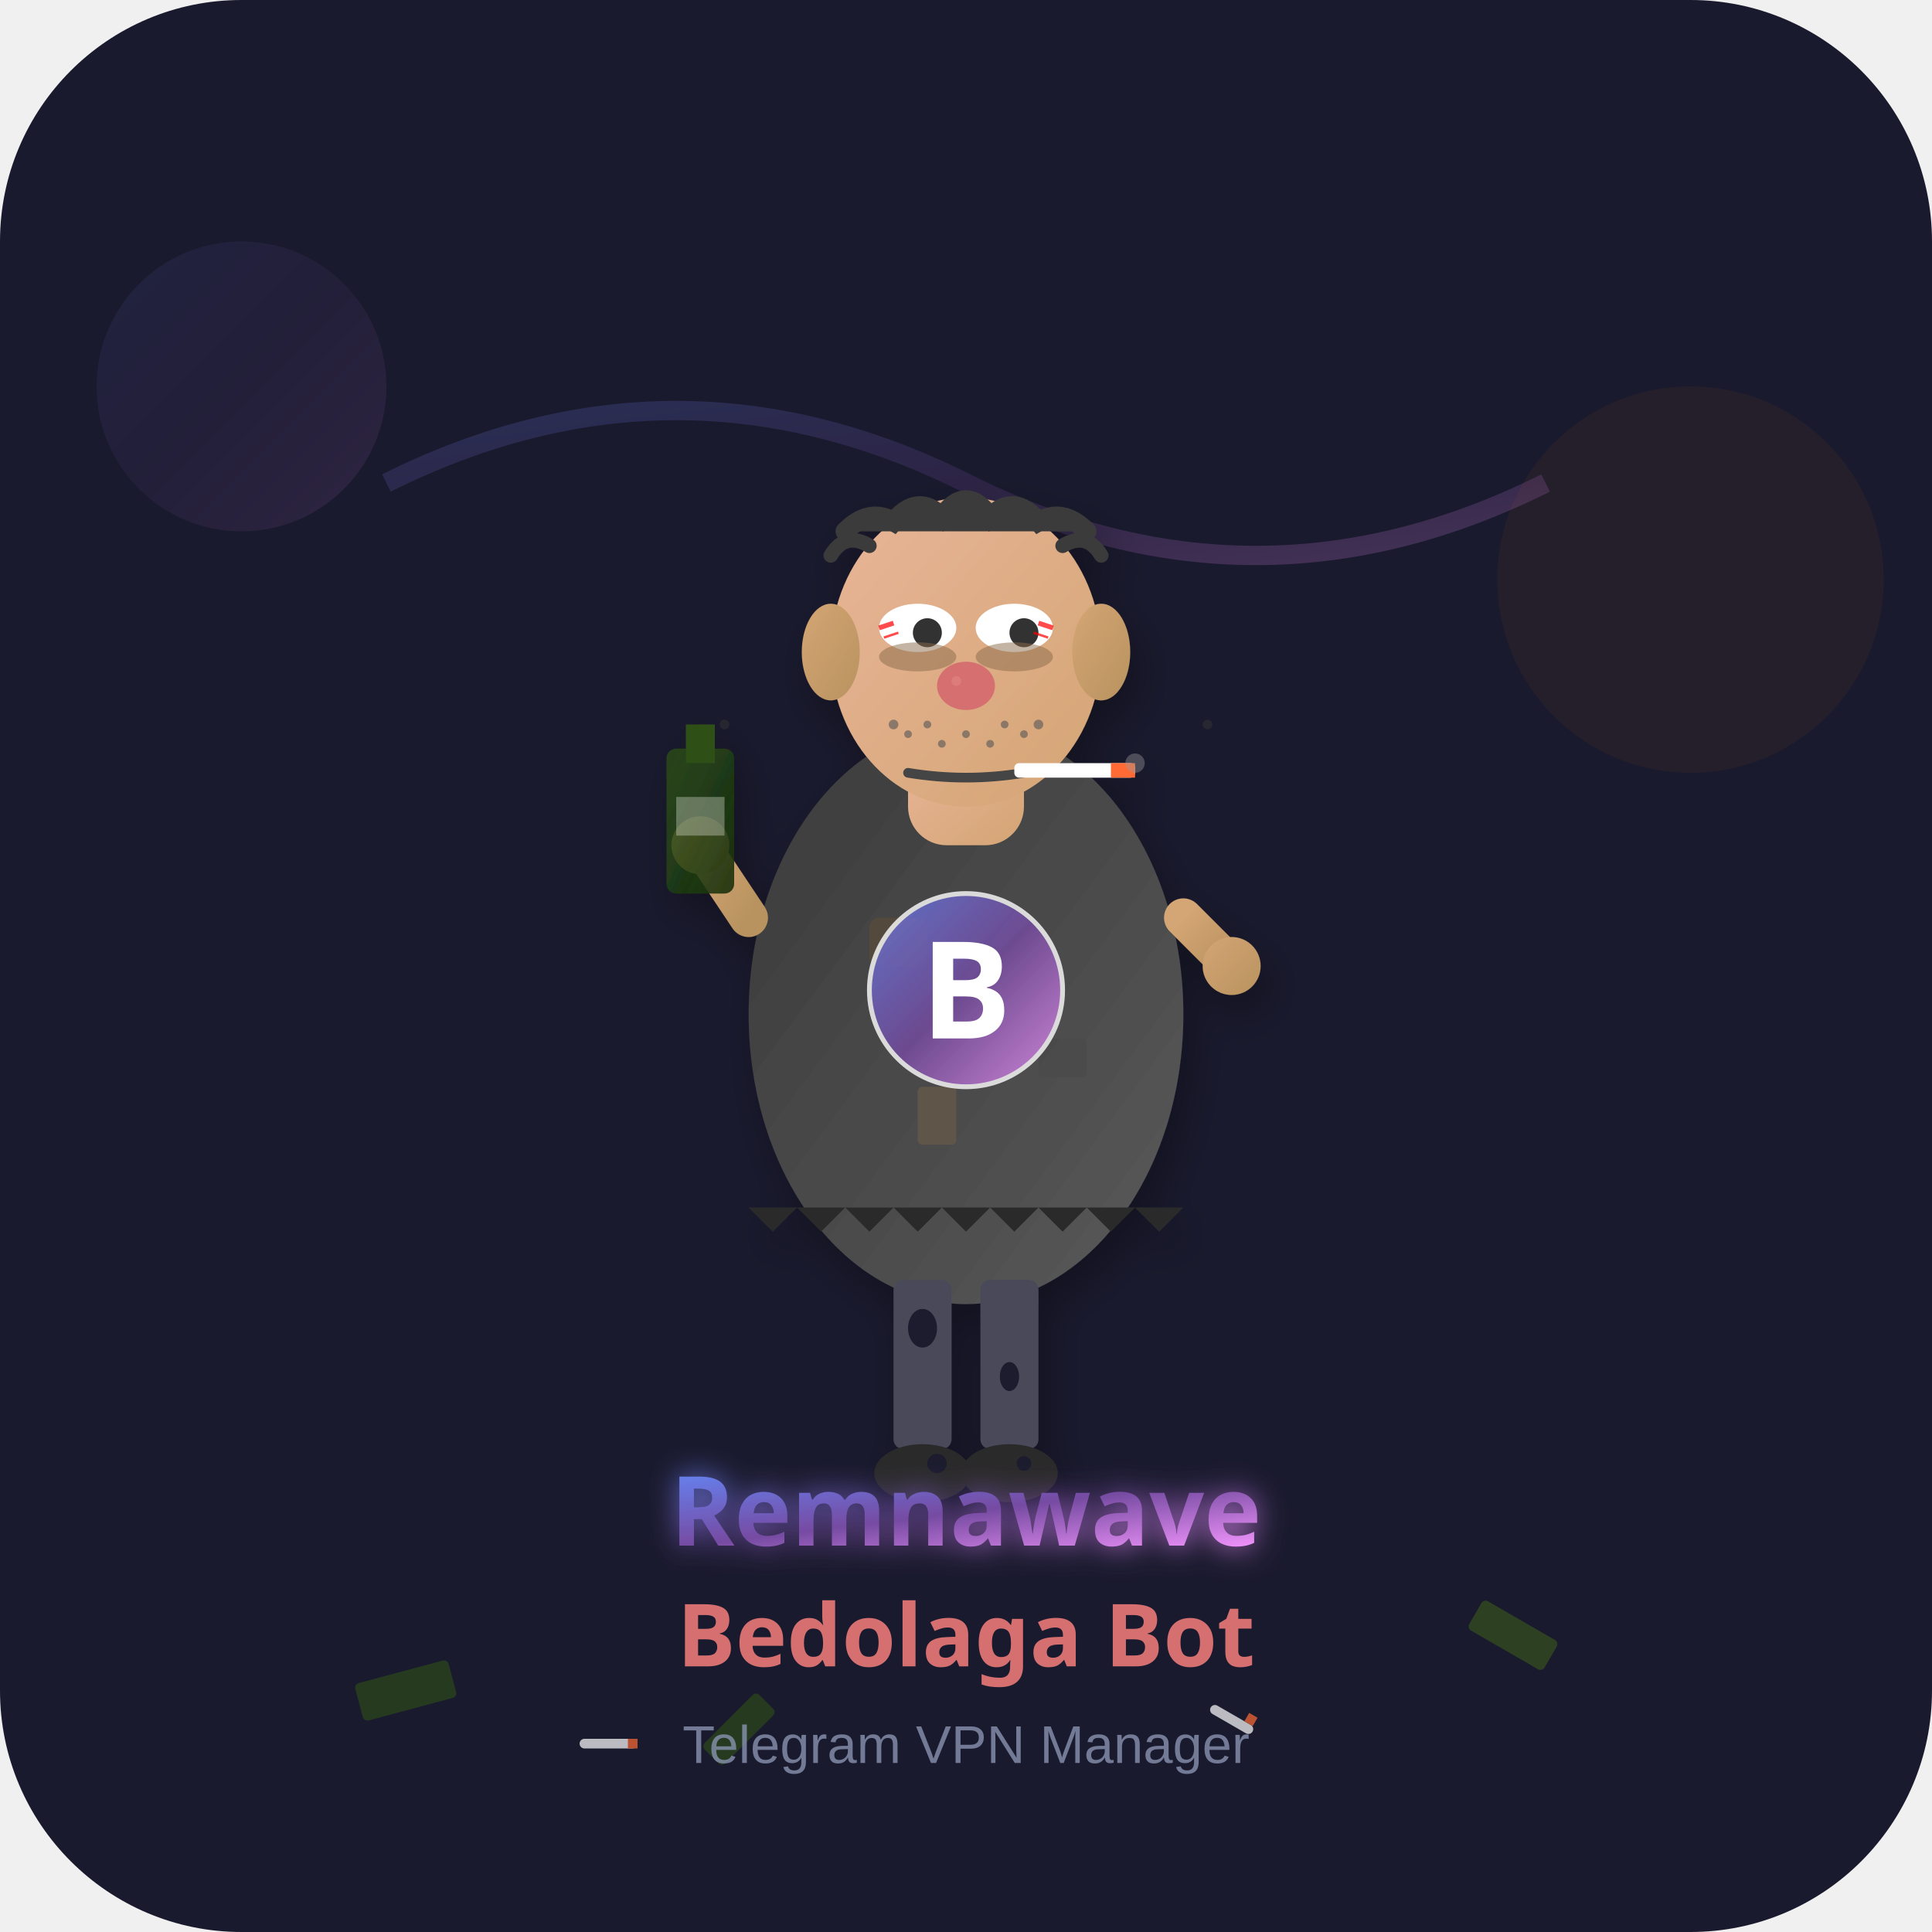
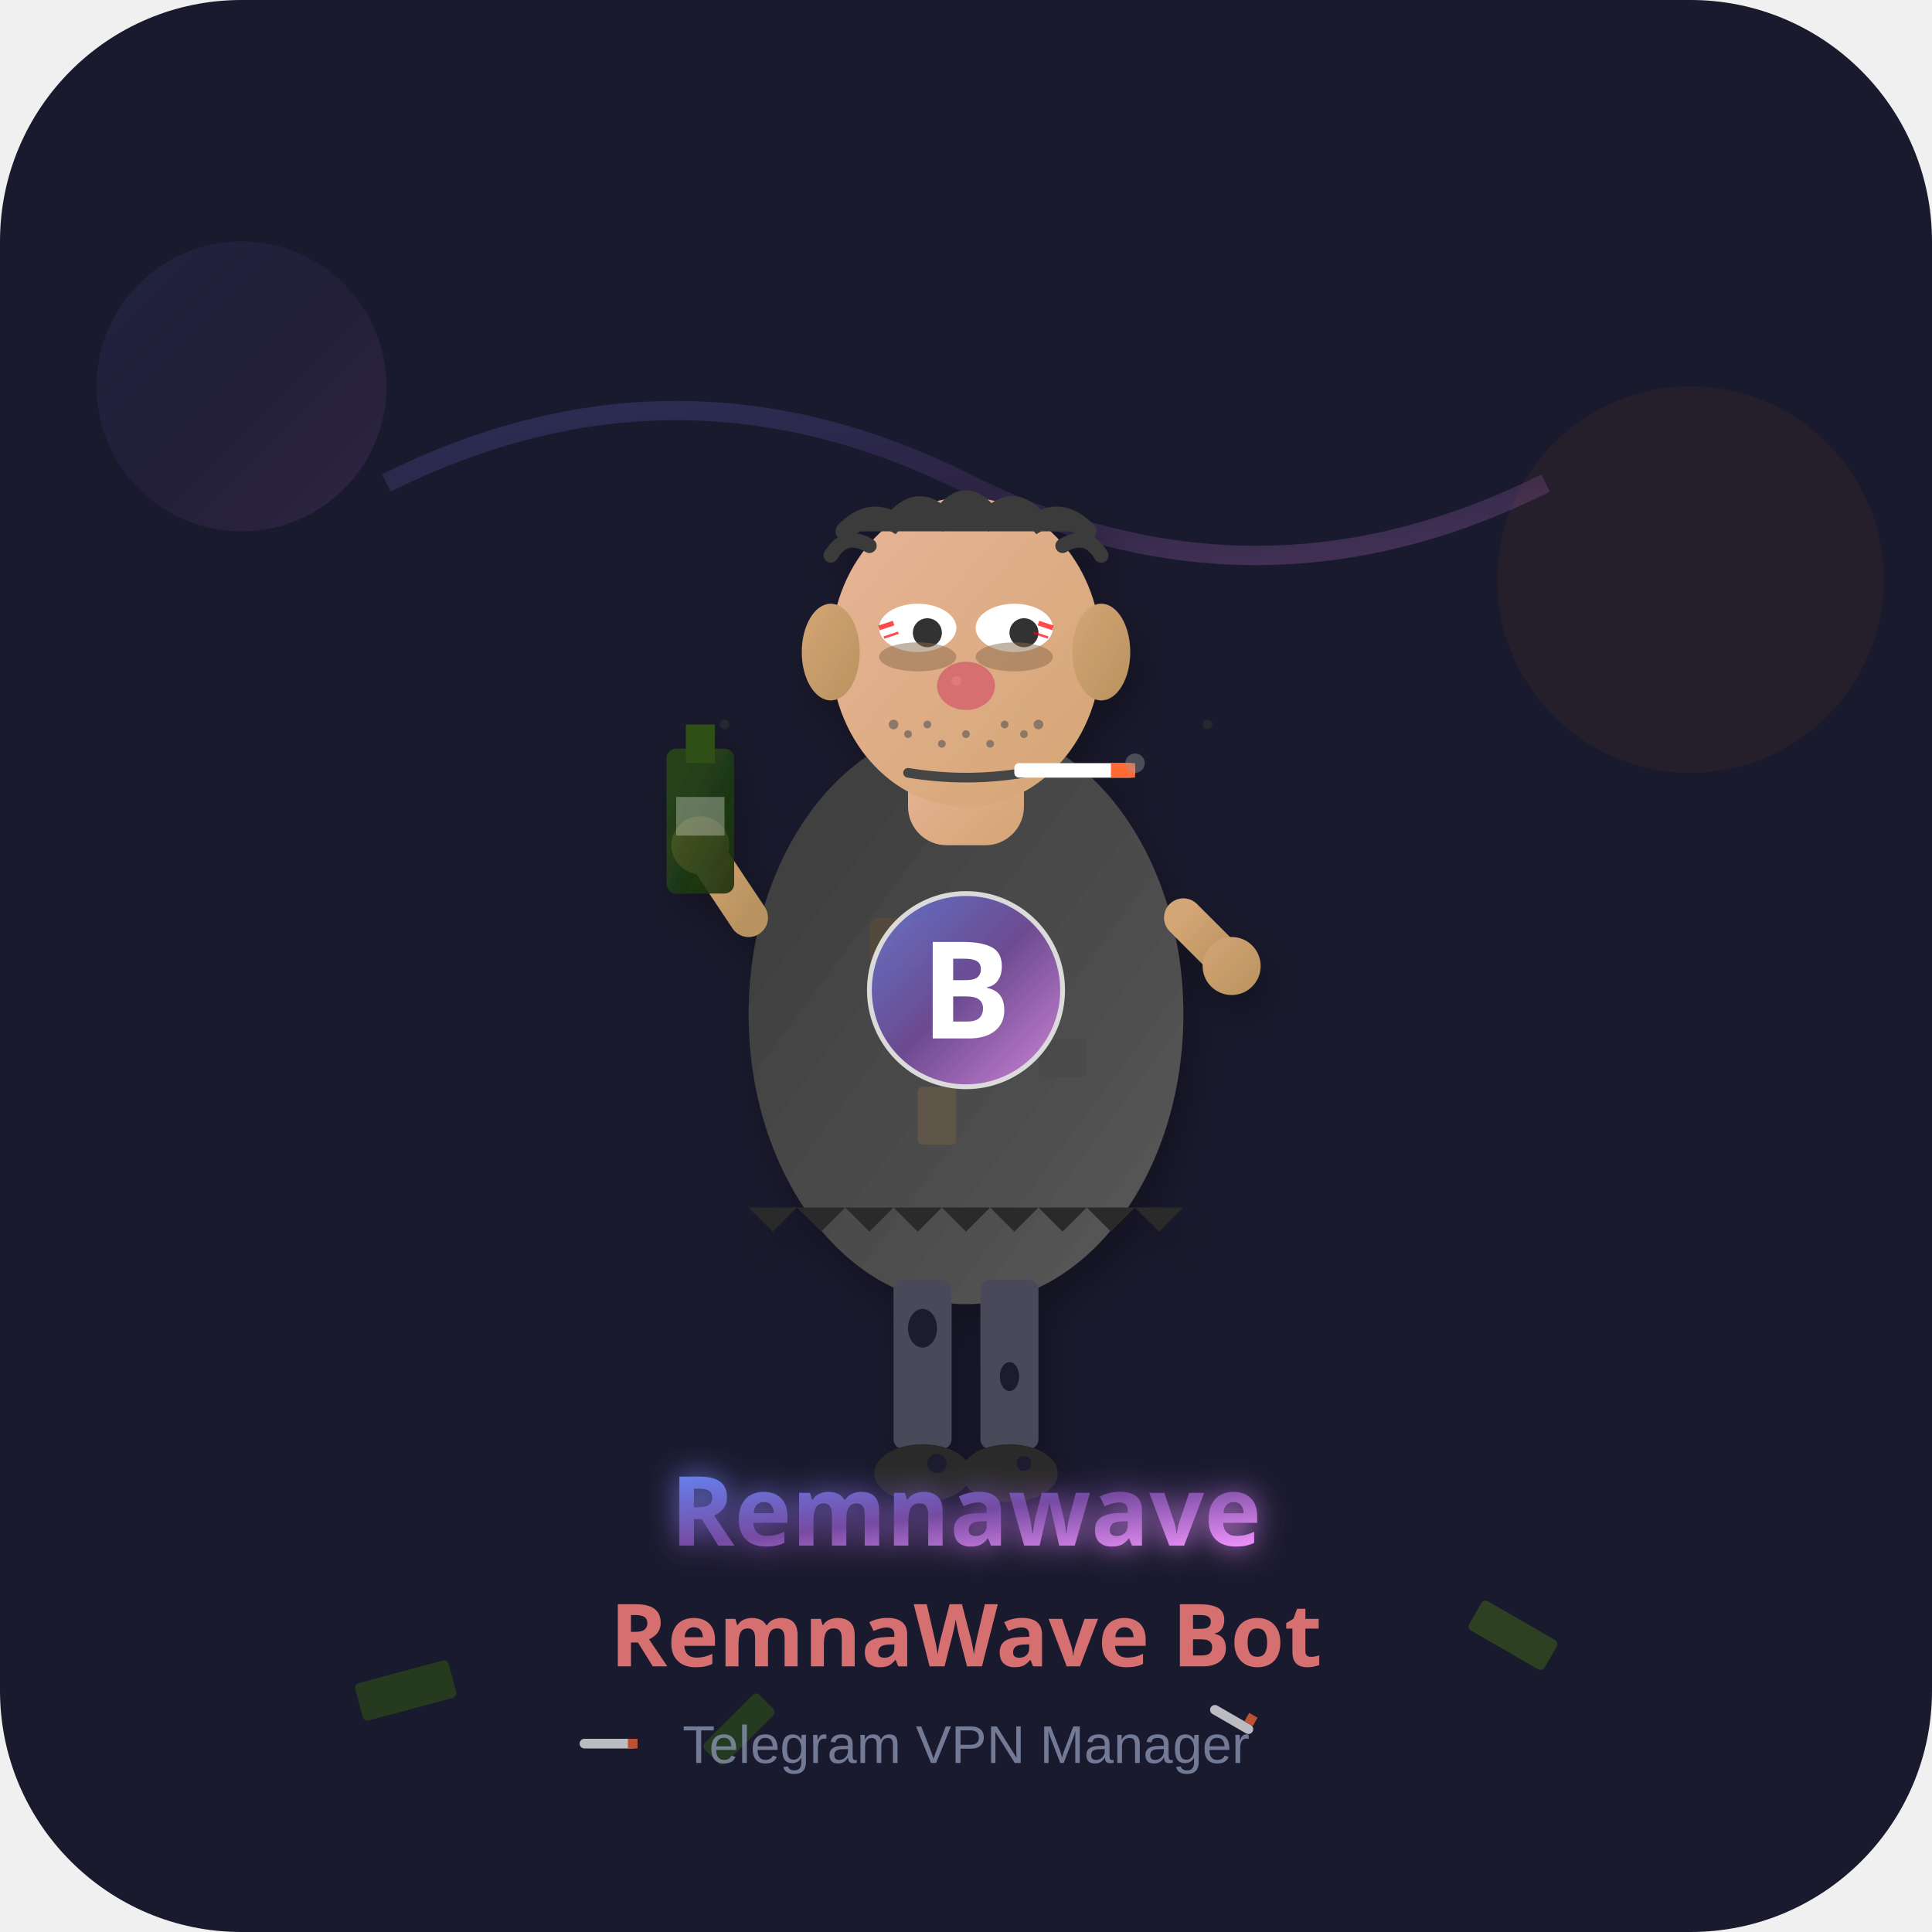
<svg xmlns="http://www.w3.org/2000/svg" viewBox="0 0 400 400">
  <defs>
    <linearGradient id="mainGradient" x1="0%" y1="0%" x2="100%" y2="100%">
      <stop offset="0%" style="stop-color:#667eea;stop-opacity:1" />
      <stop offset="50%" style="stop-color:#764ba2;stop-opacity:1" />
      <stop offset="100%" style="stop-color:#f093fb;stop-opacity:1" />
    </linearGradient>
    <linearGradient id="skinGradient" x1="0%" y1="0%" x2="100%" y2="100%">
      <stop offset="0%" style="stop-color:#d4a574;stop-opacity:1" />
      <stop offset="100%" style="stop-color:#b8935f;stop-opacity:1" />
    </linearGradient>
    <linearGradient id="redSkinGradient" x1="0%" y1="0%" x2="100%" y2="100%">
      <stop offset="0%" style="stop-color:#e8b598;stop-opacity:1" />
      <stop offset="100%" style="stop-color:#d4a574;stop-opacity:1" />
    </linearGradient>
    <linearGradient id="clothesGradient" x1="0%" y1="0%" x2="100%" y2="100%">
      <stop offset="0%" style="stop-color:#3a3a3a;stop-opacity:1" />
      <stop offset="100%" style="stop-color:#595959;stop-opacity:1" />
    </linearGradient>
    <linearGradient id="bottleGradient" x1="0%" y1="0%" x2="100%" y2="100%">
      <stop offset="0%" style="stop-color:#2d5016;stop-opacity:0.8" />
      <stop offset="100%" style="stop-color:#1a2f0d;stop-opacity:0.9" />
    </linearGradient>
    <filter id="glow" x="-50%" y="-50%" width="200%" height="200%">
      <feGaussianBlur stdDeviation="3" result="coloredBlur" />
      <feMerge>
        <feMergeNode in="coloredBlur" />
        <feMergeNode in="SourceGraphic" />
      </feMerge>
    </filter>
    <filter id="dropshadow" x="-50%" y="-50%" width="200%" height="200%">
      <feGaussianBlur in="SourceAlpha" stdDeviation="4" />
      <feOffset dx="2" dy="4" result="offset" />
      <feComponentTransfer>
        <feFuncA type="linear" slope="0.3" />
      </feComponentTransfer>
      <feMerge>
        <feMergeNode />
        <feMergeNode in="SourceGraphic" />
      </feMerge>
    </filter>
  </defs>
  <rect width="400" height="400" fill="#1a1a2e" rx="50" />
  <circle cx="50" cy="80" r="30" fill="url(#mainGradient)" opacity="0.1" />
  <circle cx="350" cy="120" r="40" fill="#8B4513" opacity="0.1" />
  <g transform="translate(200,200)" opacity="0.2">
    <path d="M-120,-100 Q-60,-130 0,-100 Q60,-70 120,-100" stroke="url(#mainGradient)" stroke-width="4" fill="none">
      <animate attributeName="d" values="M-120,-100 Q-60,-130 0,-100 Q60,-70 120,-100;M-120,-100 Q-60,-70 0,-100 Q60,-130 120,-100;M-120,-100 Q-60,-130 0,-100 Q60,-70 120,-100" dur="4s" repeatCount="indefinite" />
    </path>
  </g>
  <g transform="translate(200,180)" filter="url(#dropshadow)">
    <ellipse cx="0" cy="30" rx="45" ry="60" fill="url(#clothesGradient)" />
    <path d="M-45,70 L-40,75 L-35,70 L-30,75 L-25,70 L-20,75 L-15,70 L-10,75 L-5,70 L0,75 L5,70 L10,75 L15,70 L20,75 L25,70 L30,75 L35,70 L40,75 L45,70" stroke="none" fill="#2a2a2a" />
    <rect x="-20" y="10" width="12" height="10" fill="#5a4a3a" opacity="0.7" rx="2" />
    <rect x="15" y="35" width="10" height="8" fill="#4a4a4a" opacity="0.8" rx="1" />
    <rect x="-10" y="45" width="8" height="12" fill="#6a5a4a" opacity="0.6" rx="1" />
    <rect x="-12" y="-25" width="24" height="20" fill="url(#redSkinGradient)" rx="8" />
    <ellipse cx="0" cy="-45" rx="28" ry="32" fill="url(#redSkinGradient)" />
    <path d="M-25,-70 Q-20,-75 -15,-72 Q-10,-78 -5,-73 Q0,-80 5,-73 Q10,-78 15,-72 Q20,-75 25,-70" stroke="#3a3a3a" stroke-width="4" fill="#3a3a3a" stroke-linecap="round" />
    <path d="M-28,-65 Q-25,-70 -20,-67" stroke="#3a3a3a" stroke-width="3" fill="none" stroke-linecap="round" />
    <path d="M28,-65 Q25,-70 20,-67" stroke="#3a3a3a" stroke-width="3" fill="none" stroke-linecap="round" />
    <ellipse cx="-28" cy="-45" rx="6" ry="10" fill="url(#skinGradient)" />
    <ellipse cx="28" cy="-45" rx="6" ry="10" fill="url(#skinGradient)" />
    <ellipse cx="-10" cy="-50" rx="8" ry="5" fill="white" />
    <ellipse cx="10" cy="-50" rx="8" ry="5" fill="white" />
    <g id="eyes">
      <circle cx="-8" cy="-49" r="3" fill="#333">
        <animate attributeName="cx" values="-8;-10;-8" dur="3s" repeatCount="indefinite" />
      </circle>
      <circle cx="12" cy="-49" r="3" fill="#333">
        <animate attributeName="cx" values="12;10;12" dur="3s" repeatCount="indefinite" />
      </circle>
    </g>
    <path d="M-18,-50 L-15,-51" stroke="red" stroke-width="1" opacity="0.7" />
    <path d="M-17,-48 L-14,-49" stroke="red" stroke-width="0.5" opacity="0.7" />
    <path d="M18,-50 L15,-51" stroke="red" stroke-width="1" opacity="0.7" />
    <path d="M17,-48 L14,-49" stroke="red" stroke-width="0.5" opacity="0.7" />
    <ellipse cx="-10" cy="-44" rx="8" ry="3" fill="#8a6a4a" opacity="0.5" />
    <ellipse cx="10" cy="-44" rx="8" ry="3" fill="#8a6a4a" opacity="0.5" />
    <ellipse cx="0" cy="-38" rx="6" ry="5" fill="#d67070" />
    <circle cx="-2" cy="-39" r="1" fill="#e08080" opacity="0.8" />
    <g opacity="0.6">
      <circle cx="-15" cy="-30" r="1" fill="#555" />
      <circle cx="-12" cy="-28" r="0.8" fill="#555" />
      <circle cx="-8" cy="-30" r="0.8" fill="#555" />
      <circle cx="15" cy="-30" r="1" fill="#555" />
      <circle cx="12" cy="-28" r="0.8" fill="#555" />
      <circle cx="8" cy="-30" r="0.8" fill="#555" />
      <circle cx="0" cy="-28" r="0.8" fill="#555" />
      <circle cx="-5" cy="-26" r="0.8" fill="#555" />
      <circle cx="5" cy="-26" r="0.8" fill="#555" />
    </g>
    <g id="mouth-group">
      <path d="M-12,-20 Q0,-18 12,-20" stroke="#444" stroke-width="2" fill="none" stroke-linecap="round" />
      <g id="cigarette">
        <rect x="10" y="-22" width="25" height="3" fill="white" rx="1">
          <animate attributeName="opacity" values="0;0;0;1;1;1;0;0;0" dur="8s" repeatCount="indefinite" />
        </rect>
        <rect x="30" y="-22" width="5" height="3" fill="#ff6b35">
          <animate attributeName="opacity" values="0;0;0;1;1;1;0;0;0" dur="8s" repeatCount="indefinite" />
        </rect>
        <g opacity="0.4">
          <circle cx="35" cy="-22" r="2" fill="#999">
            <animate attributeName="opacity" values="0;0;0;0.6;0.3;0;0;0;0" dur="8s" repeatCount="indefinite" />
            <animate attributeName="cy" values="-22;-22;-22;-28;-35;-40;-22;-22;-22" dur="8s" repeatCount="indefinite" />
            <animate attributeName="r" values="2;2;2;4;6;8;2;2;2" dur="8s" repeatCount="indefinite" />
          </circle>
        </g>
      </g>
    </g>
    <g id="left-arm">
      <line x1="-45" y1="10" x2="-55" y2="-5" stroke="url(#skinGradient)" stroke-width="8" stroke-linecap="round">
        <animate attributeName="x2" values="-55;-50;-55" dur="8s" repeatCount="indefinite" />
        <animate attributeName="y2" values="-5;-20;-5" dur="8s" repeatCount="indefinite" />
      </line>
      <circle cx="-55" cy="-5" r="6" fill="url(#skinGradient)">
        <animate attributeName="cx" values="-55;-50;-55" dur="8s" repeatCount="indefinite" />
        <animate attributeName="cy" values="-5;-20;-5" dur="8s" repeatCount="indefinite" />
      </circle>
      <g id="bottle">
        <rect x="-62" y="-25" width="14" height="30" fill="url(#bottleGradient)" rx="2">
          <animate attributeName="x" values="-62;-57;-62" dur="8s" repeatCount="indefinite" />
          <animate attributeName="y" values="-25;-40;-25" dur="8s" repeatCount="indefinite" />
          <animate attributeName="transform" values="rotate(0 -55 -10);rotate(-30 -50 -25);rotate(0 -55 -10)" dur="8s" repeatCount="indefinite" />
        </rect>
        <rect x="-58" y="-30" width="6" height="8" fill="#2d5016">
          <animate attributeName="x" values="-58;-53;-58" dur="8s" repeatCount="indefinite" />
          <animate attributeName="y" values="-30;-45;-30" dur="8s" repeatCount="indefinite" />
        </rect>
        <rect x="-60" y="-15" width="10" height="8" fill="white" opacity="0.3">
          <animate attributeName="x" values="-60;-55;-60" dur="8s" repeatCount="indefinite" />
          <animate attributeName="y" values="-15;-30;-15" dur="8s" repeatCount="indefinite" />
        </rect>
      </g>
    </g>
    <g id="right-arm">
      <line x1="45" y1="10" x2="55" y2="20" stroke="url(#skinGradient)" stroke-width="8" stroke-linecap="round">
        <animate attributeName="x2" values="55;57;55;53;55" dur="2s" repeatCount="indefinite" />
      </line>
      <circle cx="55" cy="20" r="6" fill="url(#skinGradient)">
        <animate attributeName="cx" values="55;57;55;53;55" dur="2s" repeatCount="indefinite" />
      </circle>
    </g>
    <rect x="-15" y="85" width="12" height="35" fill="#4a4a5a" rx="2" />
    <rect x="3" y="85" width="12" height="35" fill="#4a4a5a" rx="2" />
    <ellipse cx="-9" cy="95" rx="3" ry="4" fill="#1a1a2e" />
    <ellipse cx="9" cy="105" rx="2" ry="3" fill="#1a1a2e" />
    <ellipse cx="-9" cy="125" rx="10" ry="6" fill="#2a2a2a" />
    <ellipse cx="9" cy="125" rx="10" ry="6" fill="#2a2a2a" />
    <circle cx="-6" cy="123" r="2" fill="#1a1a2e" />
    <circle cx="12" cy="123" r="1.5" fill="#1a1a2e" />
    <circle cx="0" cy="25" r="20" fill="url(#mainGradient)" opacity="0.8" stroke="white" stroke-width="1" />
    <text x="0" y="35" font-family="Arial Black, sans-serif" font-size="28" font-weight="bold" text-anchor="middle" fill="white">
      B
    </text>
  </g>
  <g opacity="0.6">
    <rect x="80" y="340" width="8" height="20" fill="#2d5016" rx="1" transform="rotate(75 84 350)" />
    <rect x="310" y="330" width="7" height="18" fill="#3a5a1a" rx="1" transform="rotate(-60 313 339)" />
    <rect x="150" y="350" width="6" height="16" fill="#2d5016" rx="1" transform="rotate(45 153 358)" />
  </g>
  <g opacity="0.7">
    <rect x="120" y="360" width="12" height="2" fill="white" rx="1" />
    <rect x="130" y="360" width="2" height="2" fill="#ff6b35" />
    <rect x="250" y="355" width="10" height="2" fill="white" rx="1" transform="rotate(30 255 356)" />
    <rect x="258" y="355" width="2" height="2" fill="#ff6b35" transform="rotate(30 259 356)" />
  </g>
  <text x="200" y="320" font-family="Arial Black, sans-serif" font-size="20" font-weight="bold" text-anchor="middle" fill="url(#mainGradient)" filter="url(#glow)">
    Remnawave
  </text>
  <text x="200" y="345" font-family="Arial Black, sans-serif" font-size="18" font-weight="bold" text-anchor="middle" fill="#d67070">
-     Bedolaga Bot
+     RemnaWave Bot
  </text>
  <text x="200" y="365" font-family="Arial, sans-serif" font-size="11" text-anchor="middle" fill="#8892b0" opacity="0.8">
    Telegram VPN Manager
  </text>
  <g opacity="0.5">
    <circle cx="150" cy="150" r="1" fill="#333">
      <animateTransform attributeName="transform" type="rotate" values="0 200 180;360 200 180" dur="6s" repeatCount="indefinite" />
    </circle>
    <circle cx="250" cy="150" r="1" fill="#333">
      <animateTransform attributeName="transform" type="rotate" values="360 200 180;0 200 180" dur="5s" repeatCount="indefinite" />
    </circle>
  </g>
</svg>
